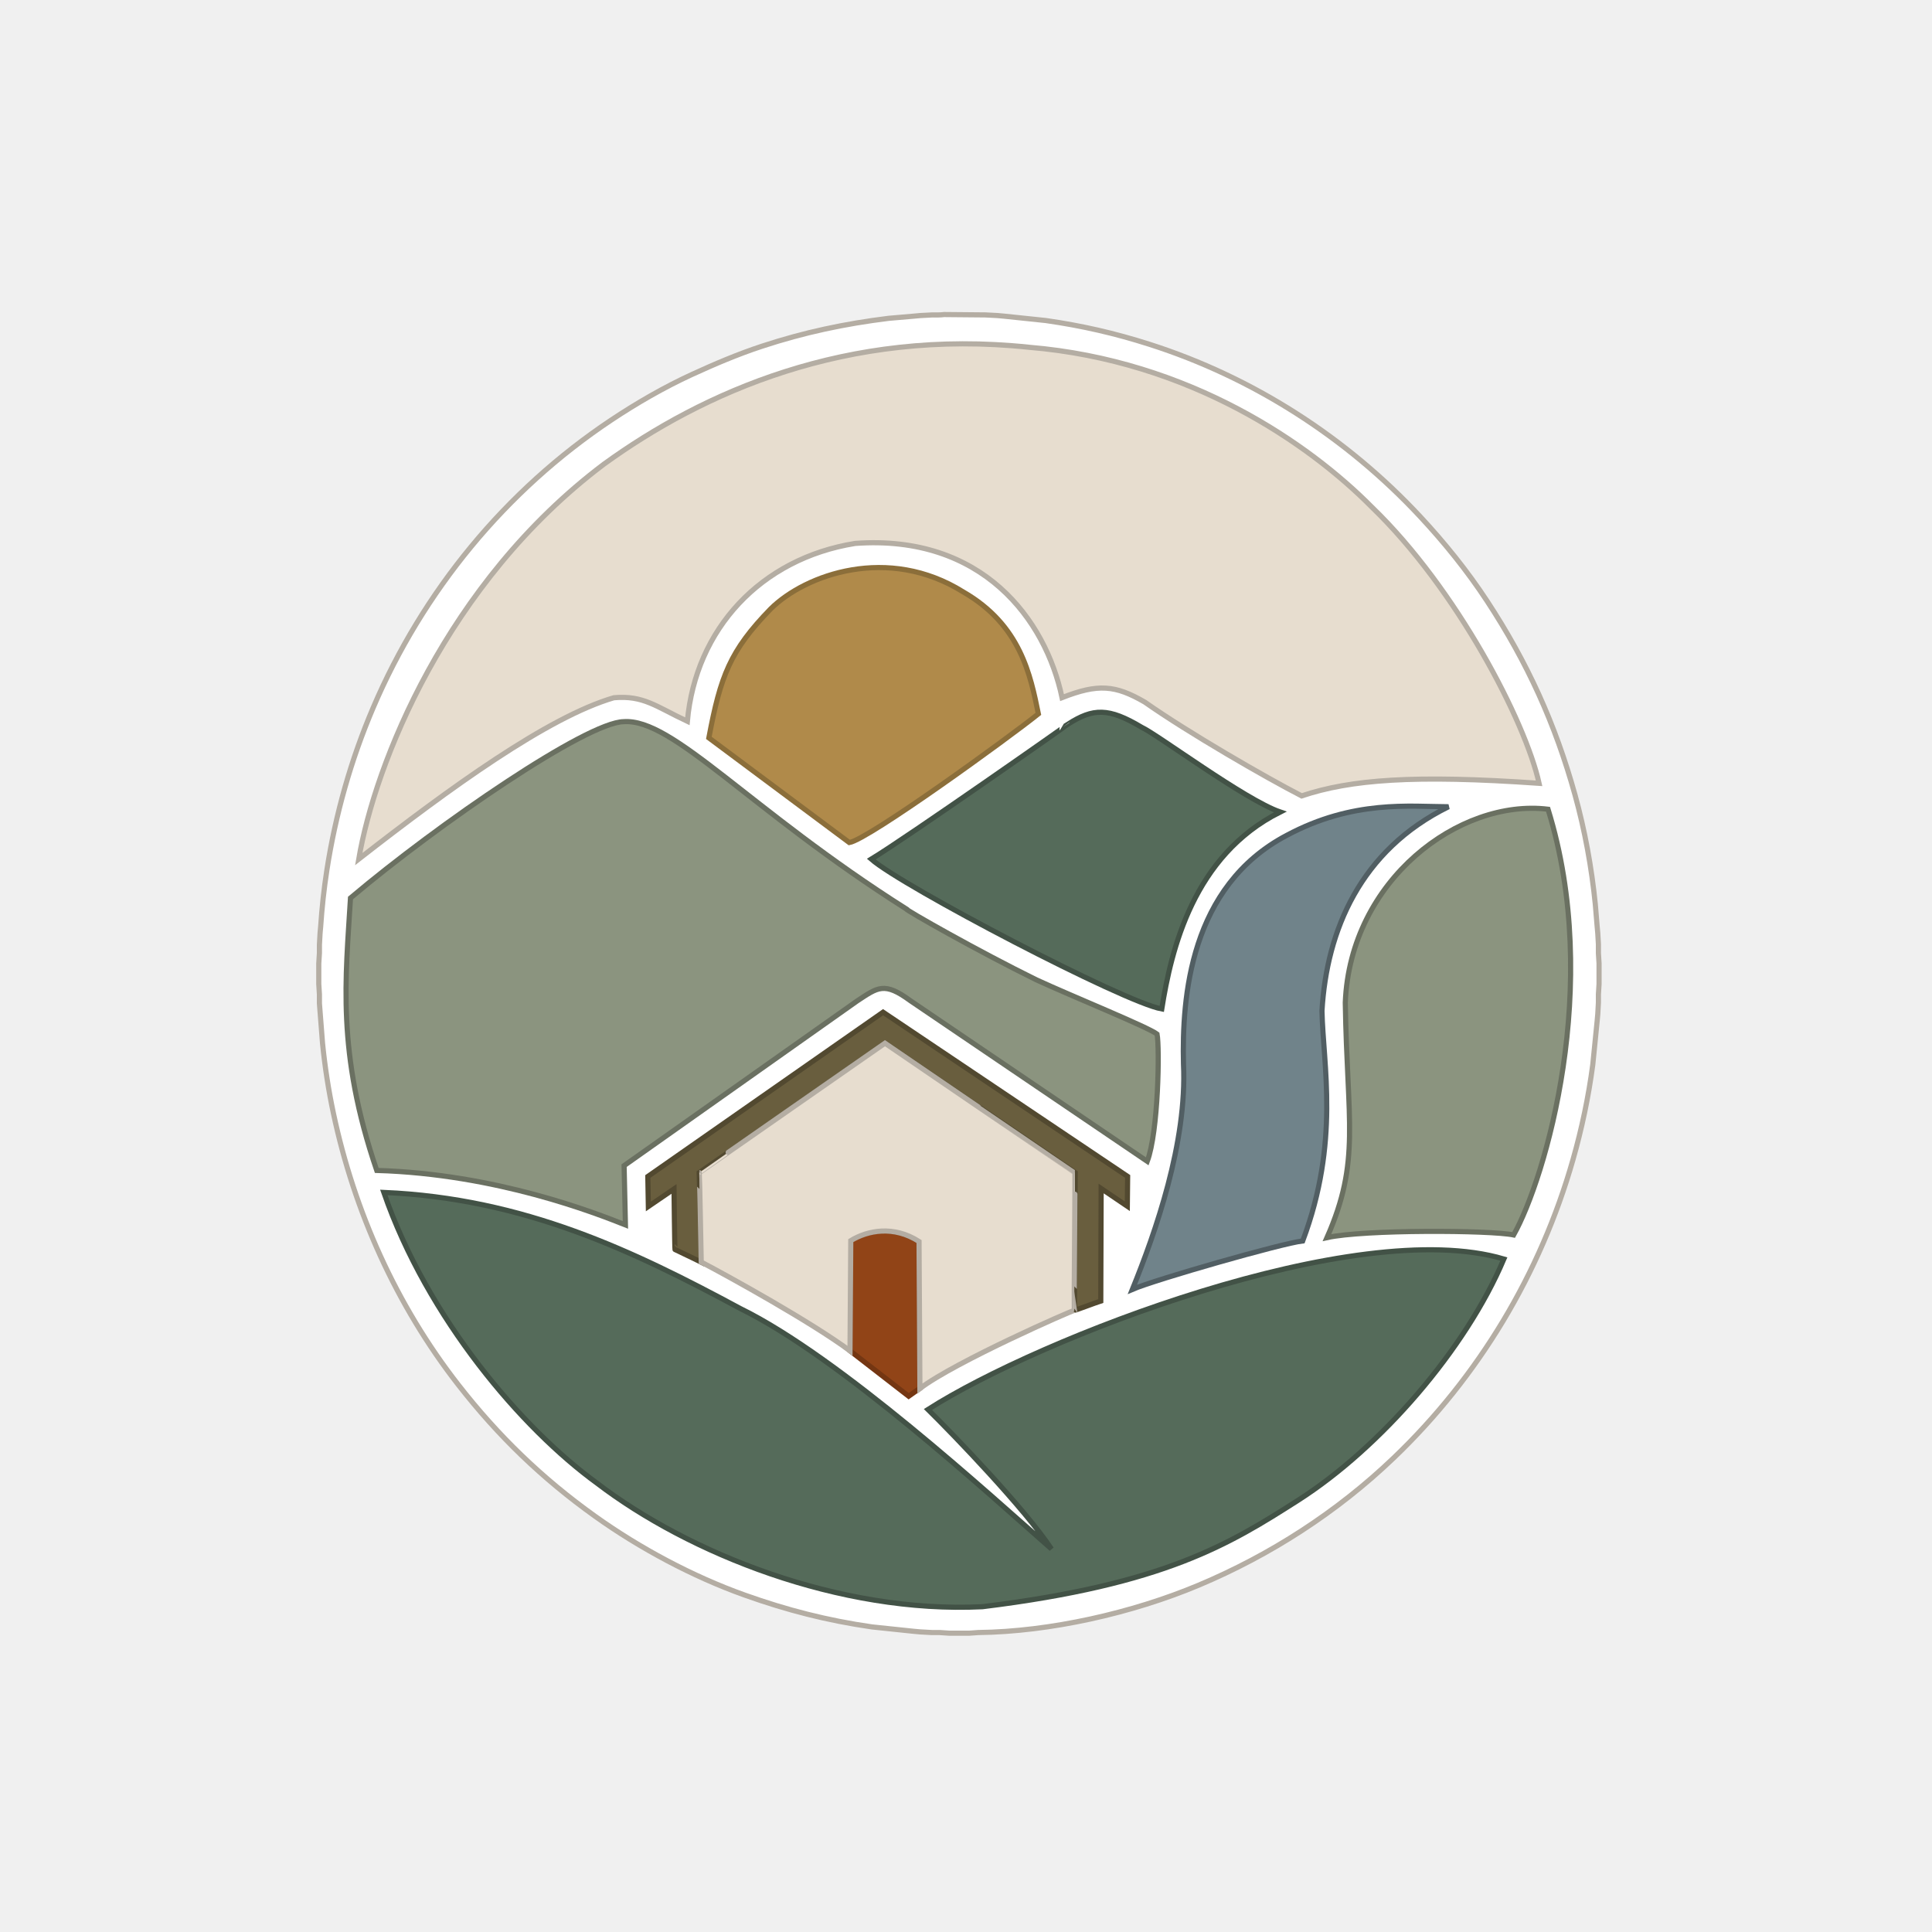
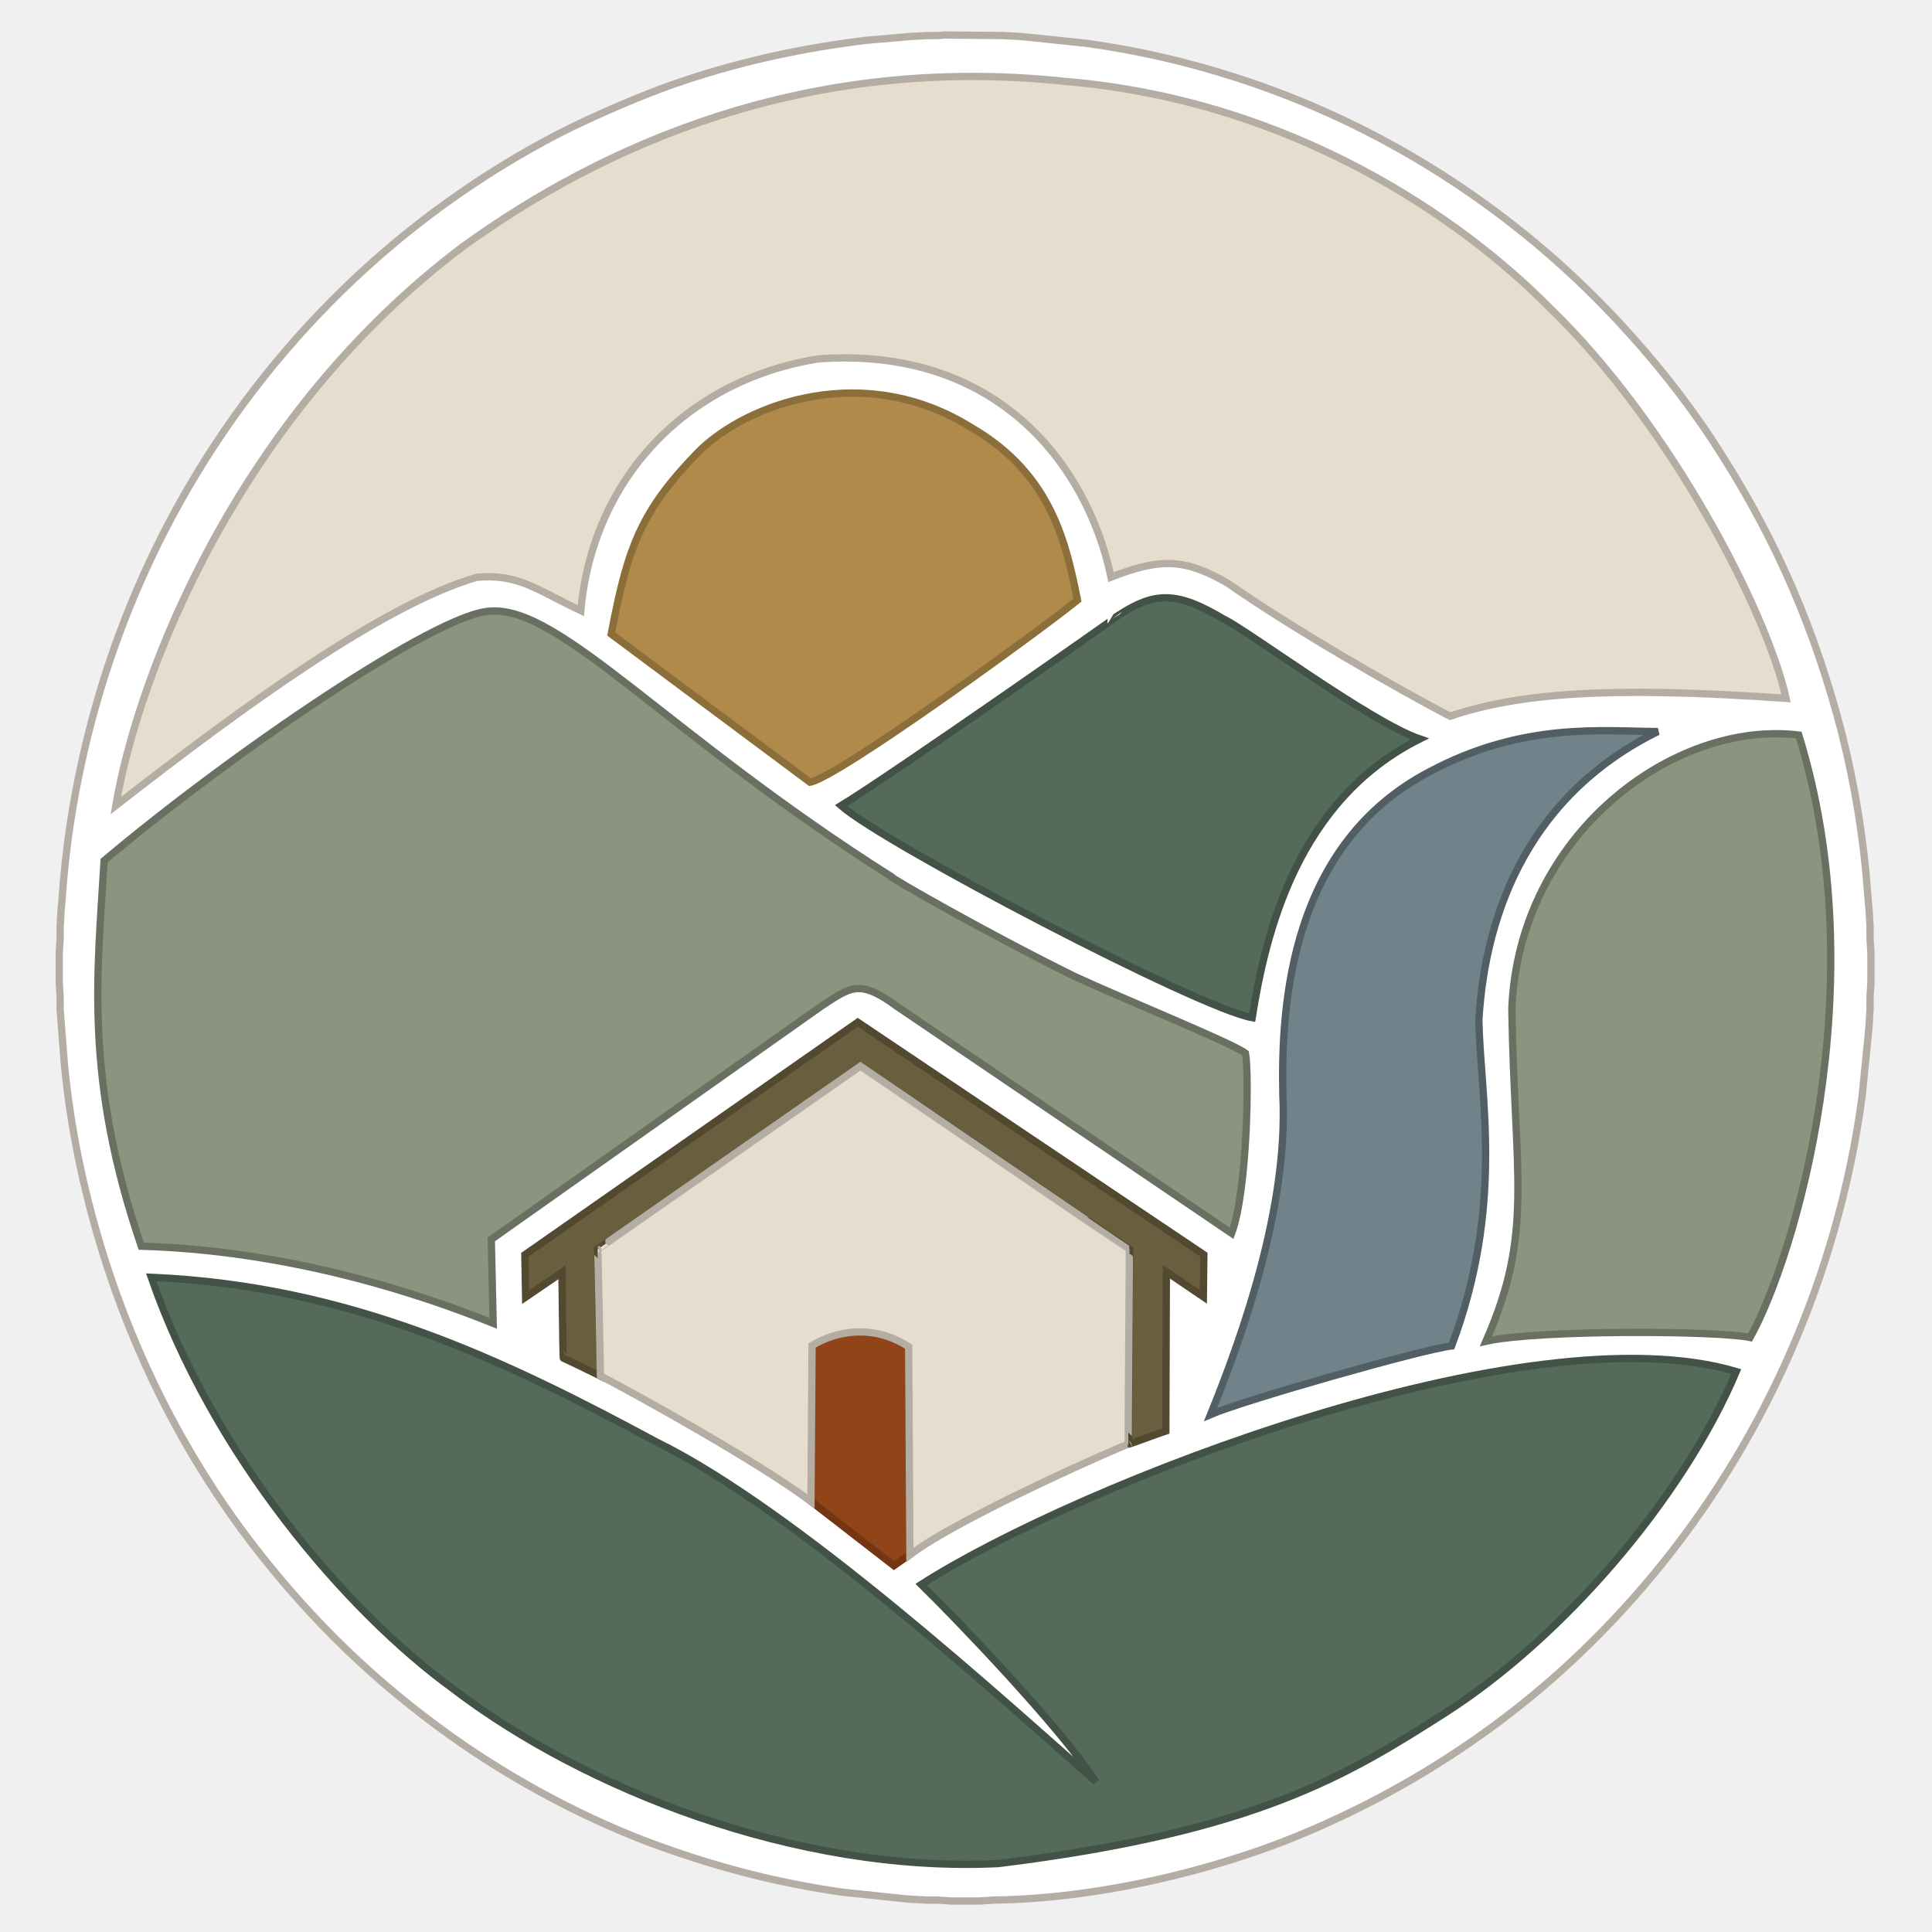
- <svg xmlns="http://www.w3.org/2000/svg" version="1.1" width="10in" height="10in" viewBox="0 0 3000 3000">
+ <svg xmlns="http://www.w3.org/2000/svg" version="1.1" width="10in" height="10in" viewBox="430 450 2120 2120">
  <path id="path1" fill="white" stroke="#b4ada3" stroke-width="8" d="M 1466.00,488.42            C 1466.00,488.42 1530.00,489.00 1530.00,489.00              1530.00,489.00 1549.00,490.00 1549.00,490.00              1549.00,490.00 1559.00,490.91 1559.00,490.91              1559.00,490.91 1624.00,497.73 1624.00,497.73              1680.25,505.84 1730.85,517.35 1785.00,534.66              1945.24,585.87 2090.48,678.98 2205.09,802.00              2243.07,842.77 2278.29,886.39 2308.92,933.00              2371.63,1028.44 2415.01,1124.04 2445.58,1234.00              2460.90,1289.13 2471.48,1347.10 2477.17,1404.00              2477.17,1404.00 2480.09,1439.00 2480.09,1439.00              2480.09,1439.00 2481.00,1449.00 2481.00,1449.00              2481.00,1449.00 2482.00,1466.00 2482.00,1466.00              2482.00,1466.00 2482.00,1480.00 2482.00,1480.00              2482.00,1480.00 2483.00,1496.00 2483.00,1496.00              2483.00,1496.00 2483.00,1528.00 2483.00,1528.00              2483.00,1528.00 2482.00,1544.00 2482.00,1544.00              2482.00,1544.00 2482.00,1557.00 2482.00,1557.00              2482.00,1557.00 2481.00,1575.00 2481.00,1575.00              2481.00,1575.00 2480.09,1585.00 2480.09,1585.00              2480.09,1585.00 2473.28,1653.00 2473.28,1653.00              2466.69,1703.04 2456.26,1752.47 2442.42,1801.00              2392.20,1977.18 2296.51,2137.22 2164.00,2263.96              2076.36,2347.79 1972.73,2414.69 1861.00,2461.58              1758.22,2504.71 1630.52,2533.70 1519.00,2535.00              1519.00,2535.00 1505.00,2536.00 1505.00,2536.00              1505.00,2536.00 1474.00,2536.00 1474.00,2536.00              1474.00,2536.00 1459.00,2535.00 1459.00,2535.00              1459.00,2535.00 1447.00,2535.00 1447.00,2535.00              1447.00,2535.00 1429.00,2534.00 1429.00,2534.00              1429.00,2534.00 1419.00,2533.09 1419.00,2533.09              1419.00,2533.09 1354.00,2526.27 1354.00,2526.27              1284.43,2516.24 1222.15,2500.31 1156.00,2476.69              1075.69,2448.02 993.31,2403.97 924.00,2354.42              841.70,2295.58 773.60,2229.80 711.42,2150.00              615.54,2026.94 550.17,1881.32 517.79,1729.00              510.13,1692.98 504.49,1656.62 500.83,1620.00              500.83,1620.00 497.00,1571.00 497.00,1571.00              497.00,1571.00 496.00,1558.00 496.00,1558.00              496.00,1558.00 496.00,1544.00 496.00,1544.00              496.00,1544.00 495.00,1528.00 495.00,1528.00              495.00,1528.00 495.00,1496.00 495.00,1496.00              495.00,1496.00 496.00,1480.00 496.00,1480.00              496.00,1480.00 496.00,1467.00 496.00,1467.00              496.00,1467.00 497.00,1449.00 497.00,1449.00              497.00,1449.00 497.91,1439.00 497.91,1439.00              499.93,1409.49 503.03,1380.27 507.58,1351.00              521.04,1264.25 544.97,1179.77 579.43,1099.00              656.70,917.87 785.01,761.66 949.00,652.33              988.13,626.25 1031.27,601.32 1074.00,581.69              1109.69,565.31 1145.65,549.97 1183.00,537.67              1248.53,516.09 1311.61,502.73 1380.00,494.28              1380.00,494.28 1419.00,490.91 1419.00,490.91              1419.00,490.91 1429.00,490.00 1429.00,490.00              1429.00,490.00 1448.00,489.00 1448.00,489.00              1454.01,488.99 1460.03,489.27 1466.00,488.42 Z">
        </path>
  <path id="path2" fill="#70838A" stroke="#515e63" stroke-width="8" d="M 1758.35,2002.14            C 1794.20,1913.73 1843.61,1773.94 1837.71,1652.26              1835.21,1549.06 1847.49,1376.31 1998.11,1297.09              2101.58,1241.77 2189.22,1252.57 2249.25,1252.71              2112.32,1320.12 2060.01,1445.04 2052.76,1569.59              2054.42,1653.63 2080.79,1772.84 2022.86,1926.92              1991.03,1930.46 1794.22,1986.69 1758.35,2002.14 Z">
        </path>
  <path id="path3" fill="#914417" stroke="#743612" stroke-width="8" d="M 1320.97,1925.65            C 1357.85,1905.31 1393.94,1907.11 1427.06,1927.89              1427.06,1927.89 1428.26,2155.85 1428.26,2155.85              1428.26,2155.85 1410.97,2168.03 1410.97,2168.03              1410.97,2168.03 1319.92,2097.45 1319.92,2097.45              1319.92,2097.45 1320.97,1925.65 1320.97,1925.65 Z">
        </path>
  <path id="path4" fill="#695E3E" stroke="#524930" stroke-width="8" d="M 1046.62,1846.17            C 1046.62,1846.17 1006.76,1873.41 1006.76,1873.41              1006.76,1873.41 1005.93,1826.86 1005.93,1826.86              1005.93,1826.86 1371.21,1571.73 1371.21,1571.73              1371.21,1571.73 1750.98,1826.75 1750.98,1826.75              1750.98,1826.75 1750.49,1873.04 1750.49,1873.04              1750.49,1873.04 1709.85,1845.51 1709.85,1845.51              1709.85,1845.51 1709.28,2020.22 1709.28,2020.22              1700.19,2023.12 1668.37,2035.40 1668.37,2034.54              1668.37,2033.68 1669.56,1820.89 1669.56,1820.89              1669.56,1820.89 1374.40,1619.75 1374.40,1619.75              1374.40,1619.75 1085.71,1820.89 1085.71,1820.89              1085.71,1820.89 1089.07,1960.01 1089.07,1960.01              1089.07,1960.01 1070.82,1950.86 1048.15,1940.25              1047.65,1940.25 1046.62,1846.17 1046.62,1846.17 Z">
        </path>
  <path id="path5" fill="#E7DDCF" stroke="#b4ada3" stroke-width="8" d="M 557.06,1334.00            C 581.96,1187.37 692.52,905.50 937.63,720.81              1091.40,609.38 1314.76,509.24 1598.15,539.27              1846.54,559.94 2032.75,688.91 2130.21,787.47              2262.15,914.60 2368.70,1120.52 2389.89,1216.32              2195.58,1202.77 2097.13,1210.46 2021.20,1235.87              1964.96,1206.86 1845.50,1137.94 1777.64,1090.25              1731.80,1063.68 1705.23,1061.30 1649.14,1083.29              1623.57,962.01 1525.50,829.47 1327.96,843.81              1181.14,867.37 1080.15,976.95 1067.33,1120.04              1018.25,1096.92 999.22,1079.46 953.20,1083.45              850.60,1113.44 698.82,1223.50 557.06,1334.00 Z">
        </path>
  <path id="path6" fill="#556B5A" stroke="#425246" stroke-width="8" d="M 595.96,1851.58            C 663.75,2047.16 810.51,2218.33 926.88,2302.94              1069.05,2411.74 1303.47,2505.77 1525.46,2494.90              1808.65,2460.12 1909.16,2397.64 2015.67,2329.63              2143.38,2248.09 2275.88,2095.44 2335.23,1955.00              2104.89,1886.55 1612.43,2078.95 1440.90,2188.64              1481.71,2228.78 1591.44,2342.86 1632.69,2405.16              1535.83,2320.18 1304.28,2107.66 1149.60,2031.91              983.36,1942.41 813.82,1860.90 595.96,1851.58 Z">
        </path>
  <path id="path7" fill="#8B947F" stroke="#6a7061" stroke-width="8" d="M 2060.52,1921.77            C 2113.02,1802.67 2091.90,1742.58 2088.95,1556.82              2096.66,1366.10 2266.37,1239.83 2403.78,1256.57              2488.58,1530.11 2399.32,1830.36 2350.37,1917.62              2314.60,1910.08 2117.66,1909.04 2060.52,1921.77 Z">
        </path>
  <path id="path8" fill="#E7DDCF" stroke="#b4ada3" stroke-width="8" d="M 1088.88,1959.74            C 1134.24,1983.55 1259.39,2052.79 1319.88,2097.57              1319.88,2097.57 1321.08,1926.45 1321.08,1926.45              1347.53,1910.38 1387.68,1902.47 1427.08,1927.79              1427.08,1927.79 1428.43,2156.15 1428.43,2156.15              1483.00,2114.47 1667.74,2033.53 1668.04,2034.88              1667.60,2034.88 1669.57,1820.96 1669.15,1820.96              1668.73,1820.96 1374.19,1619.86 1374.19,1619.86              1374.19,1619.86 1085.38,1820.89 1085.83,1820.89              1086.28,1820.89 1088.88,1959.74 1088.88,1959.74 Z">
        </path>
  <path id="path9" fill="#8B947F" stroke="#6a7061" stroke-width="8" d="M 544.24,1394.40            C 682.74,1277.63 910.73,1121.79 968.37,1120.61              1044.95,1115.11 1162.53,1256.27 1406.72,1411.06              1405.91,1412.89 1519.15,1477.20 1609.60,1521.63              1665.30,1547.29 1783.10,1595.04 1796.67,1605.73              1800.81,1626.86 1798.78,1757.23 1781.47,1803.31              1781.47,1803.31 1413.60,1553.88 1413.60,1553.88              1372.99,1524.04 1363.20,1533.11 1330.98,1554.25              1330.98,1554.25 969.10,1810.00 969.10,1810.00              969.10,1810.00 971.17,1902.04 971.17,1902.04              925.15,1883.83 770.84,1822.86 585.03,1817.44              522.20,1633.50 536.91,1518.50 544.24,1394.40 Z">
        </path>
  <path id="path10" fill="#556B5A" stroke="#425246" stroke-width="8" d="M 1352.88,1334.04            C 1400.74,1376.13 1745.32,1556.38 1804.00,1566.71              1818.67,1474.19 1853.20,1328.28 1987.92,1260.87              1933.42,1242.21 1797.34,1140.58 1772.71,1129.30              1721.20,1098.46 1697.30,1099.58 1658.47,1124.39              1658.93,1124.79 1407.12,1301.23 1352.88,1334.04 Z">
        </path>
  <path id="path11" fill="#B08A4A" stroke="#8b6e3a" stroke-width="8" d="M 1100.71,1145.74            C 1118.79,1049.84 1133.40,1010.50 1196.80,945.37              1251.00,891.89 1379.19,846.19 1495.75,919.18              1585.13,970.70 1600.14,1048.88 1612.38,1108.48              1567.41,1144.68 1348.70,1303.39 1318.82,1308.32              1318.82,1308.32 1100.71,1145.74 1100.71,1145.74 Z            M 1038.74,1115.06">
        </path>
</svg>
